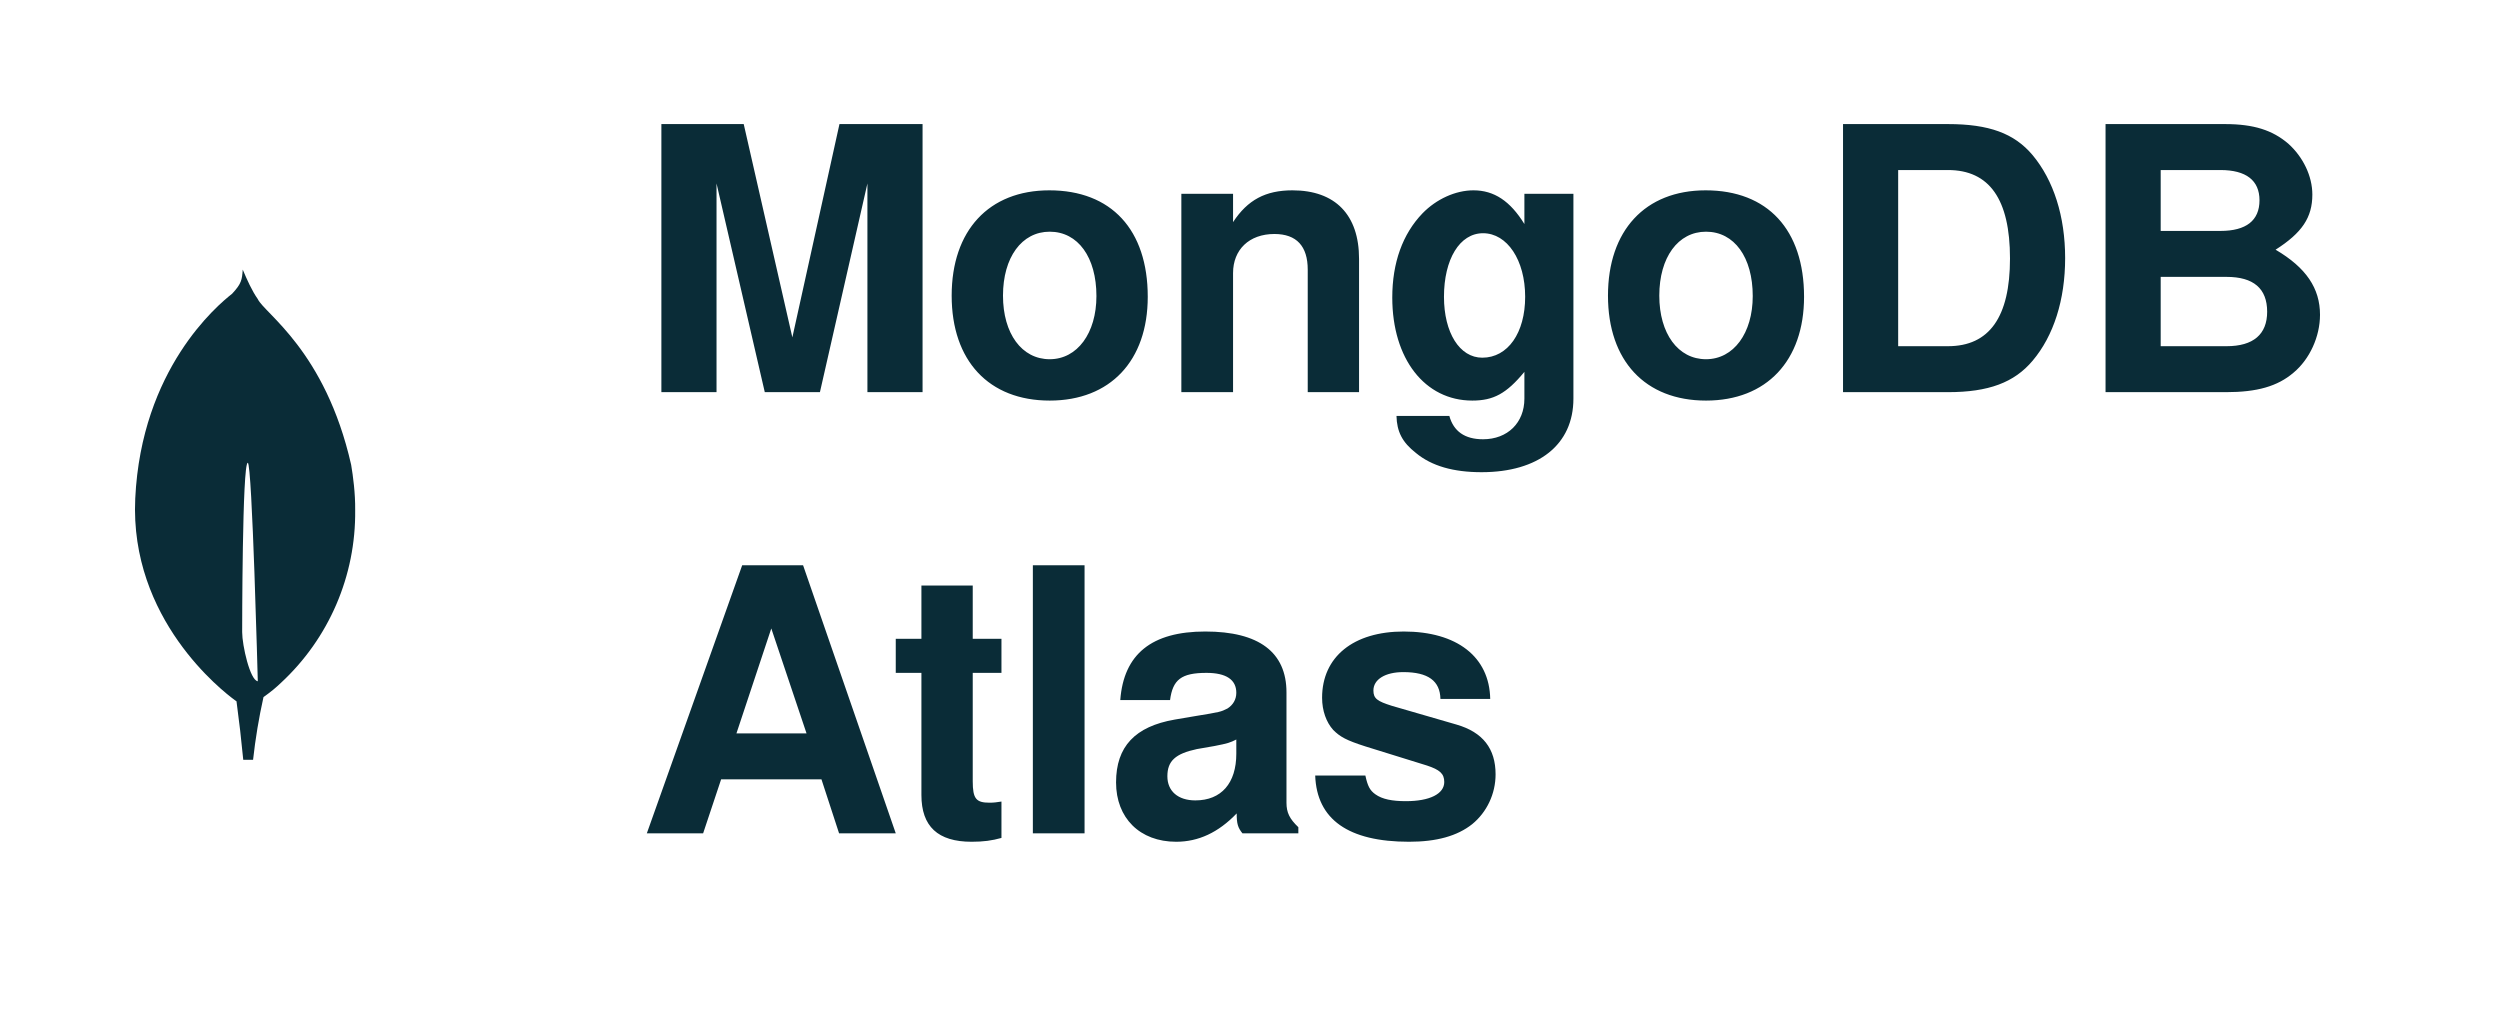
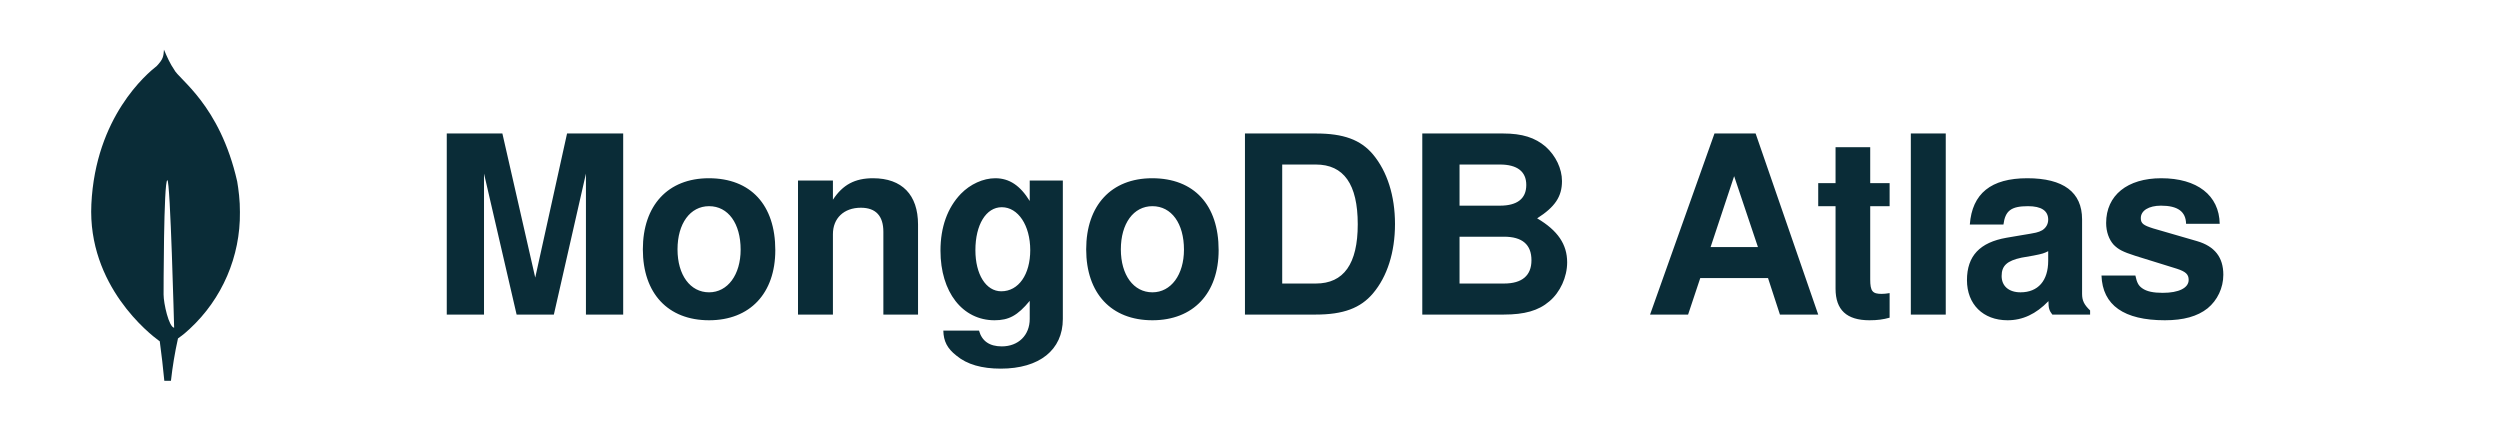
- <svg xmlns="http://www.w3.org/2000/svg" width="102" height="42" viewBox="0 0 102 42" role="img" aria-label="MongoDB Atlas">
-   <g transform="translate(0 11.0) scale(.8333)">
+ <svg xmlns="http://www.w3.org/2000/svg" width="151" height="26" viewBox="0 0 151 26" role="img" aria-label="MongoDB Atlas">
+   <g transform="translate(0 3.0) scale(.8333)">
    <path fill="#0A2C37" d="M17.193 9.555c-1.264-5.58-4.252-7.414-4.573-8.115-.28-.394-.53-.954-.735-1.44-.036.495-.055.685-.523 1.184-.723.566-4.438 3.682-4.74 10.02-.282 5.912 4.27 9.435 4.888 9.884l.07.05A73.49 73.49 0 0111.91 24h.481c.114-1.032.284-2.056.51-3.07.417-.296.604-.463.85-.693a11.342 11.342 0 003.639-8.464c.01-.814-.103-1.662-.197-2.218zm-5.336 8.195s0-8.291.275-8.29c.213 0 .49 10.695.49 10.695-.381-.045-.765-1.76-.765-2.405z" />
  </g>
  <g fill="#0A2C37" font-family="Helvetica Neue, Helvetica, Arial, sans-serif">
-     <text x="26" y="16" font-size="15" font-weight="600" letter-spacing="-.2">MongoDB</text>
-     <text x="26" y="34" font-size="15" font-weight="600" letter-spacing="-.2">Atlas</text>
+     <text x="26" y="19" font-size="15" font-weight="600" letter-spacing="-.2">MongoDB Atlas</text>
  </g>
</svg>
